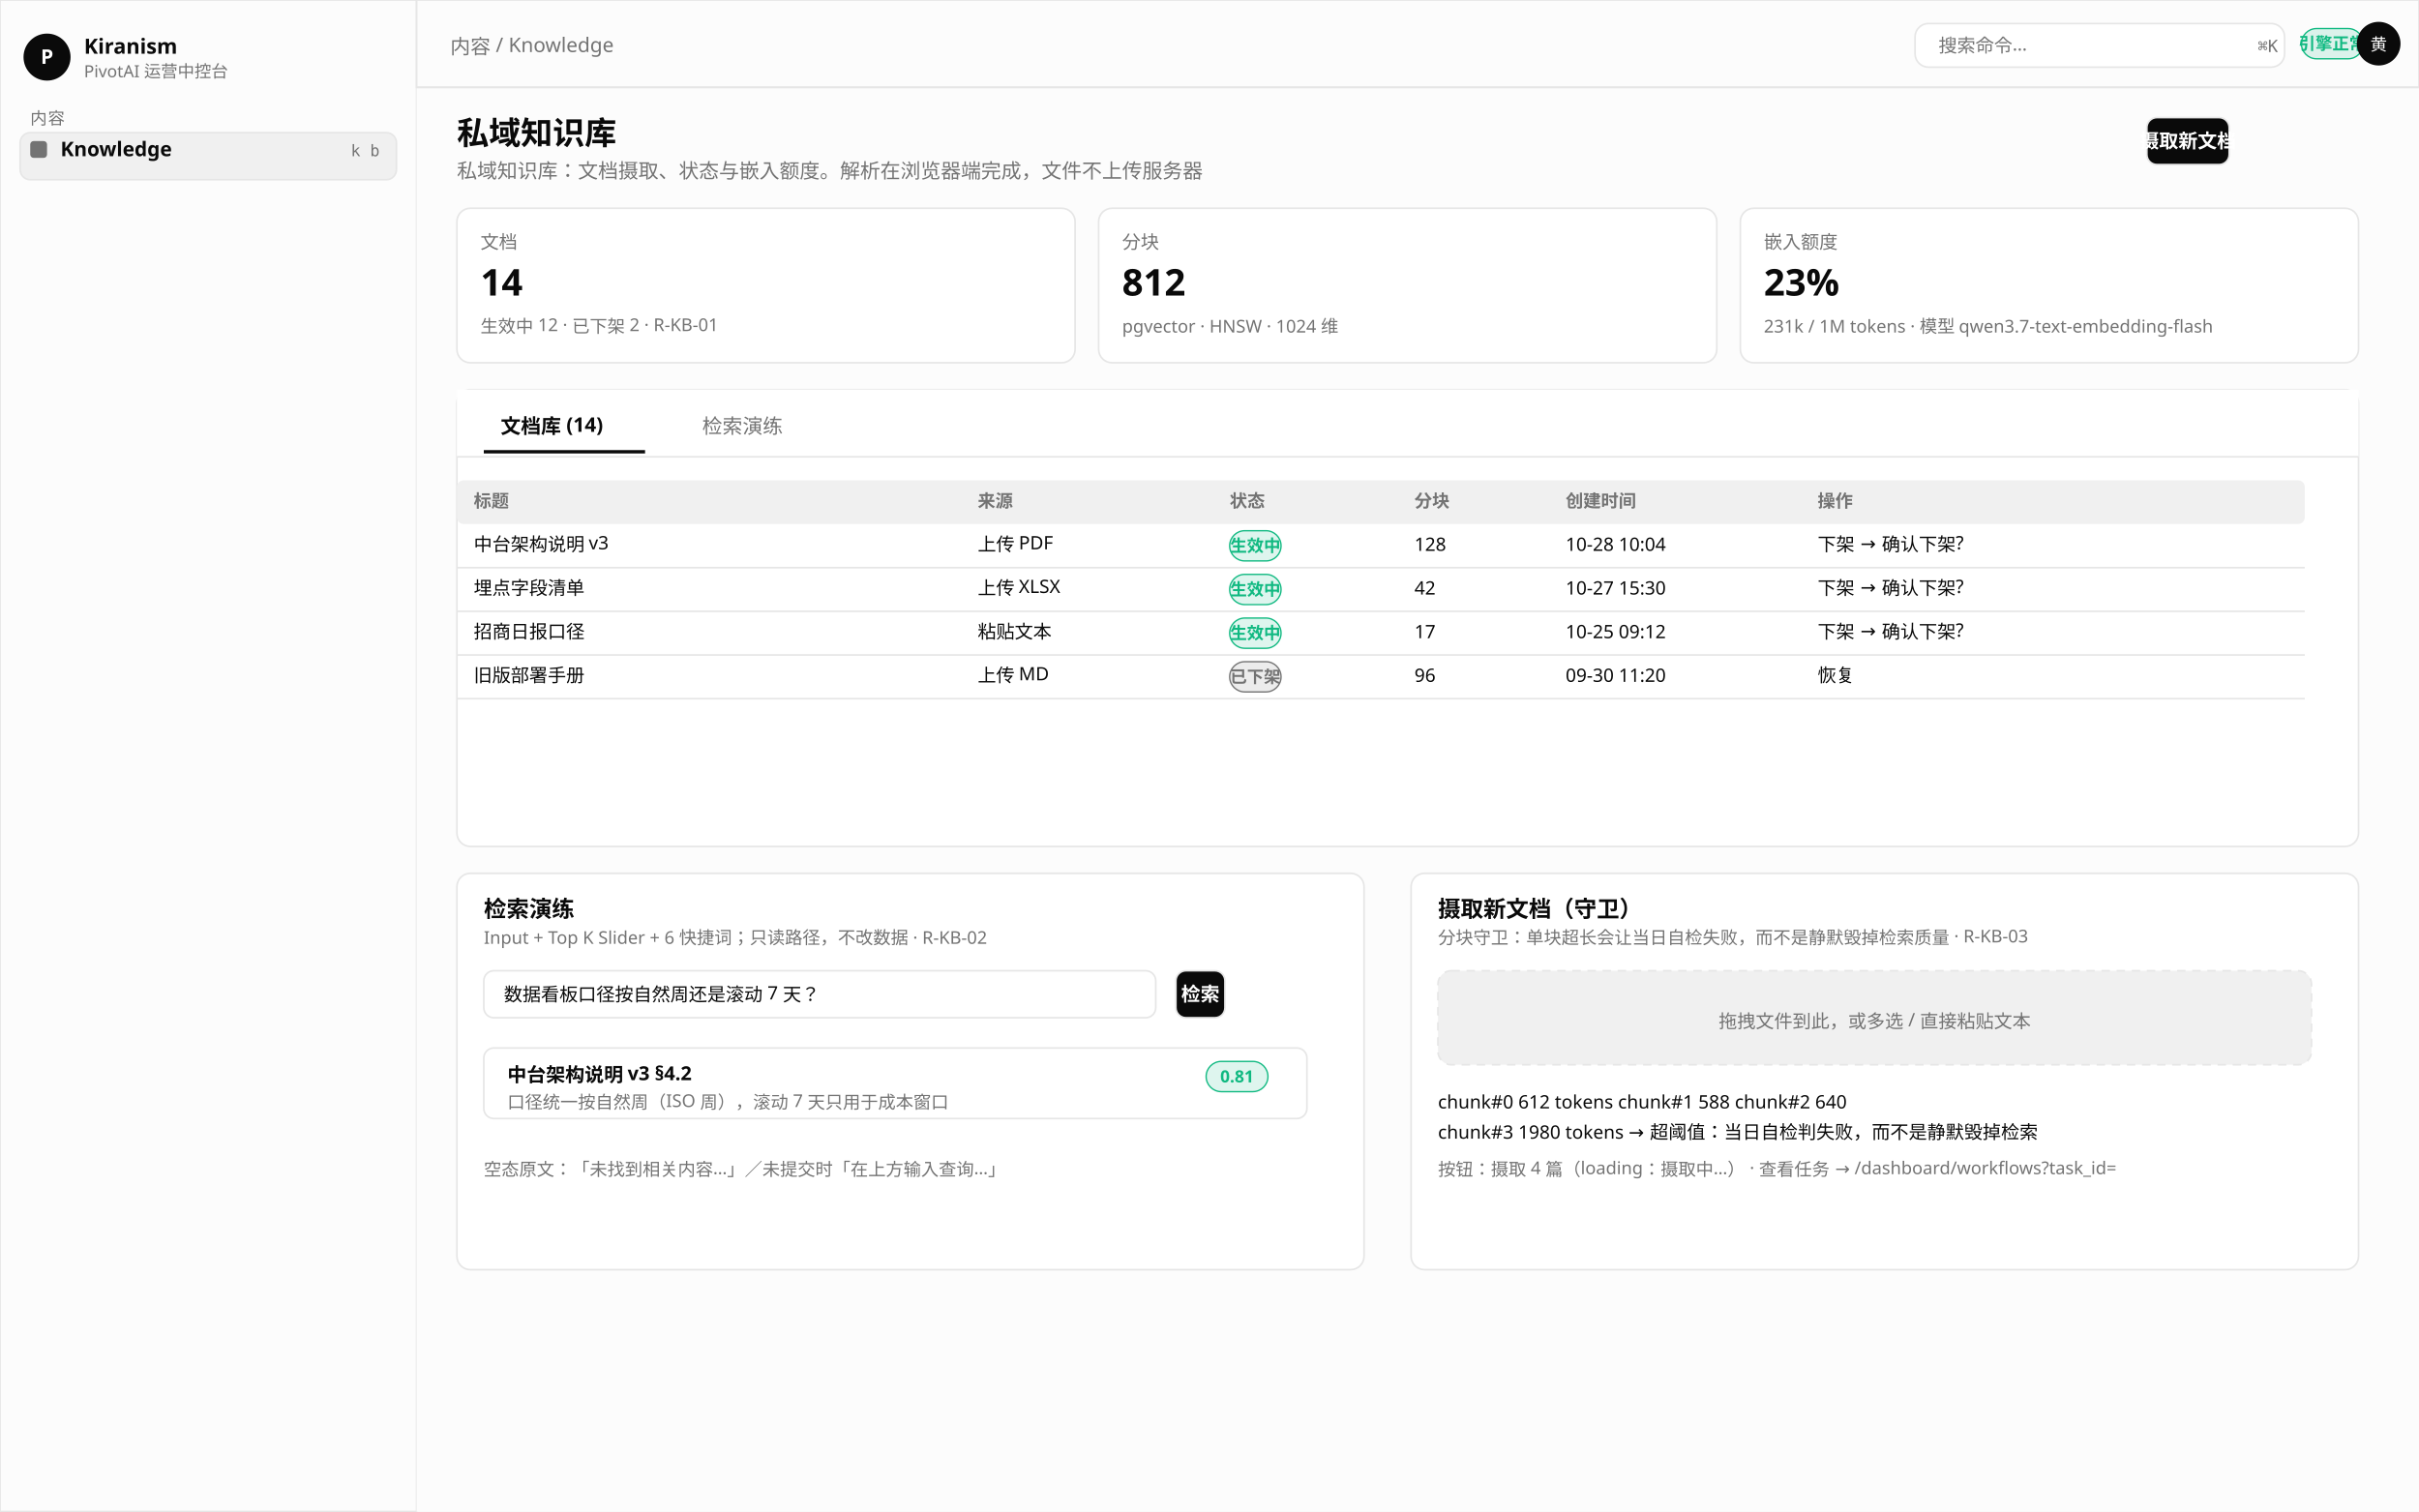
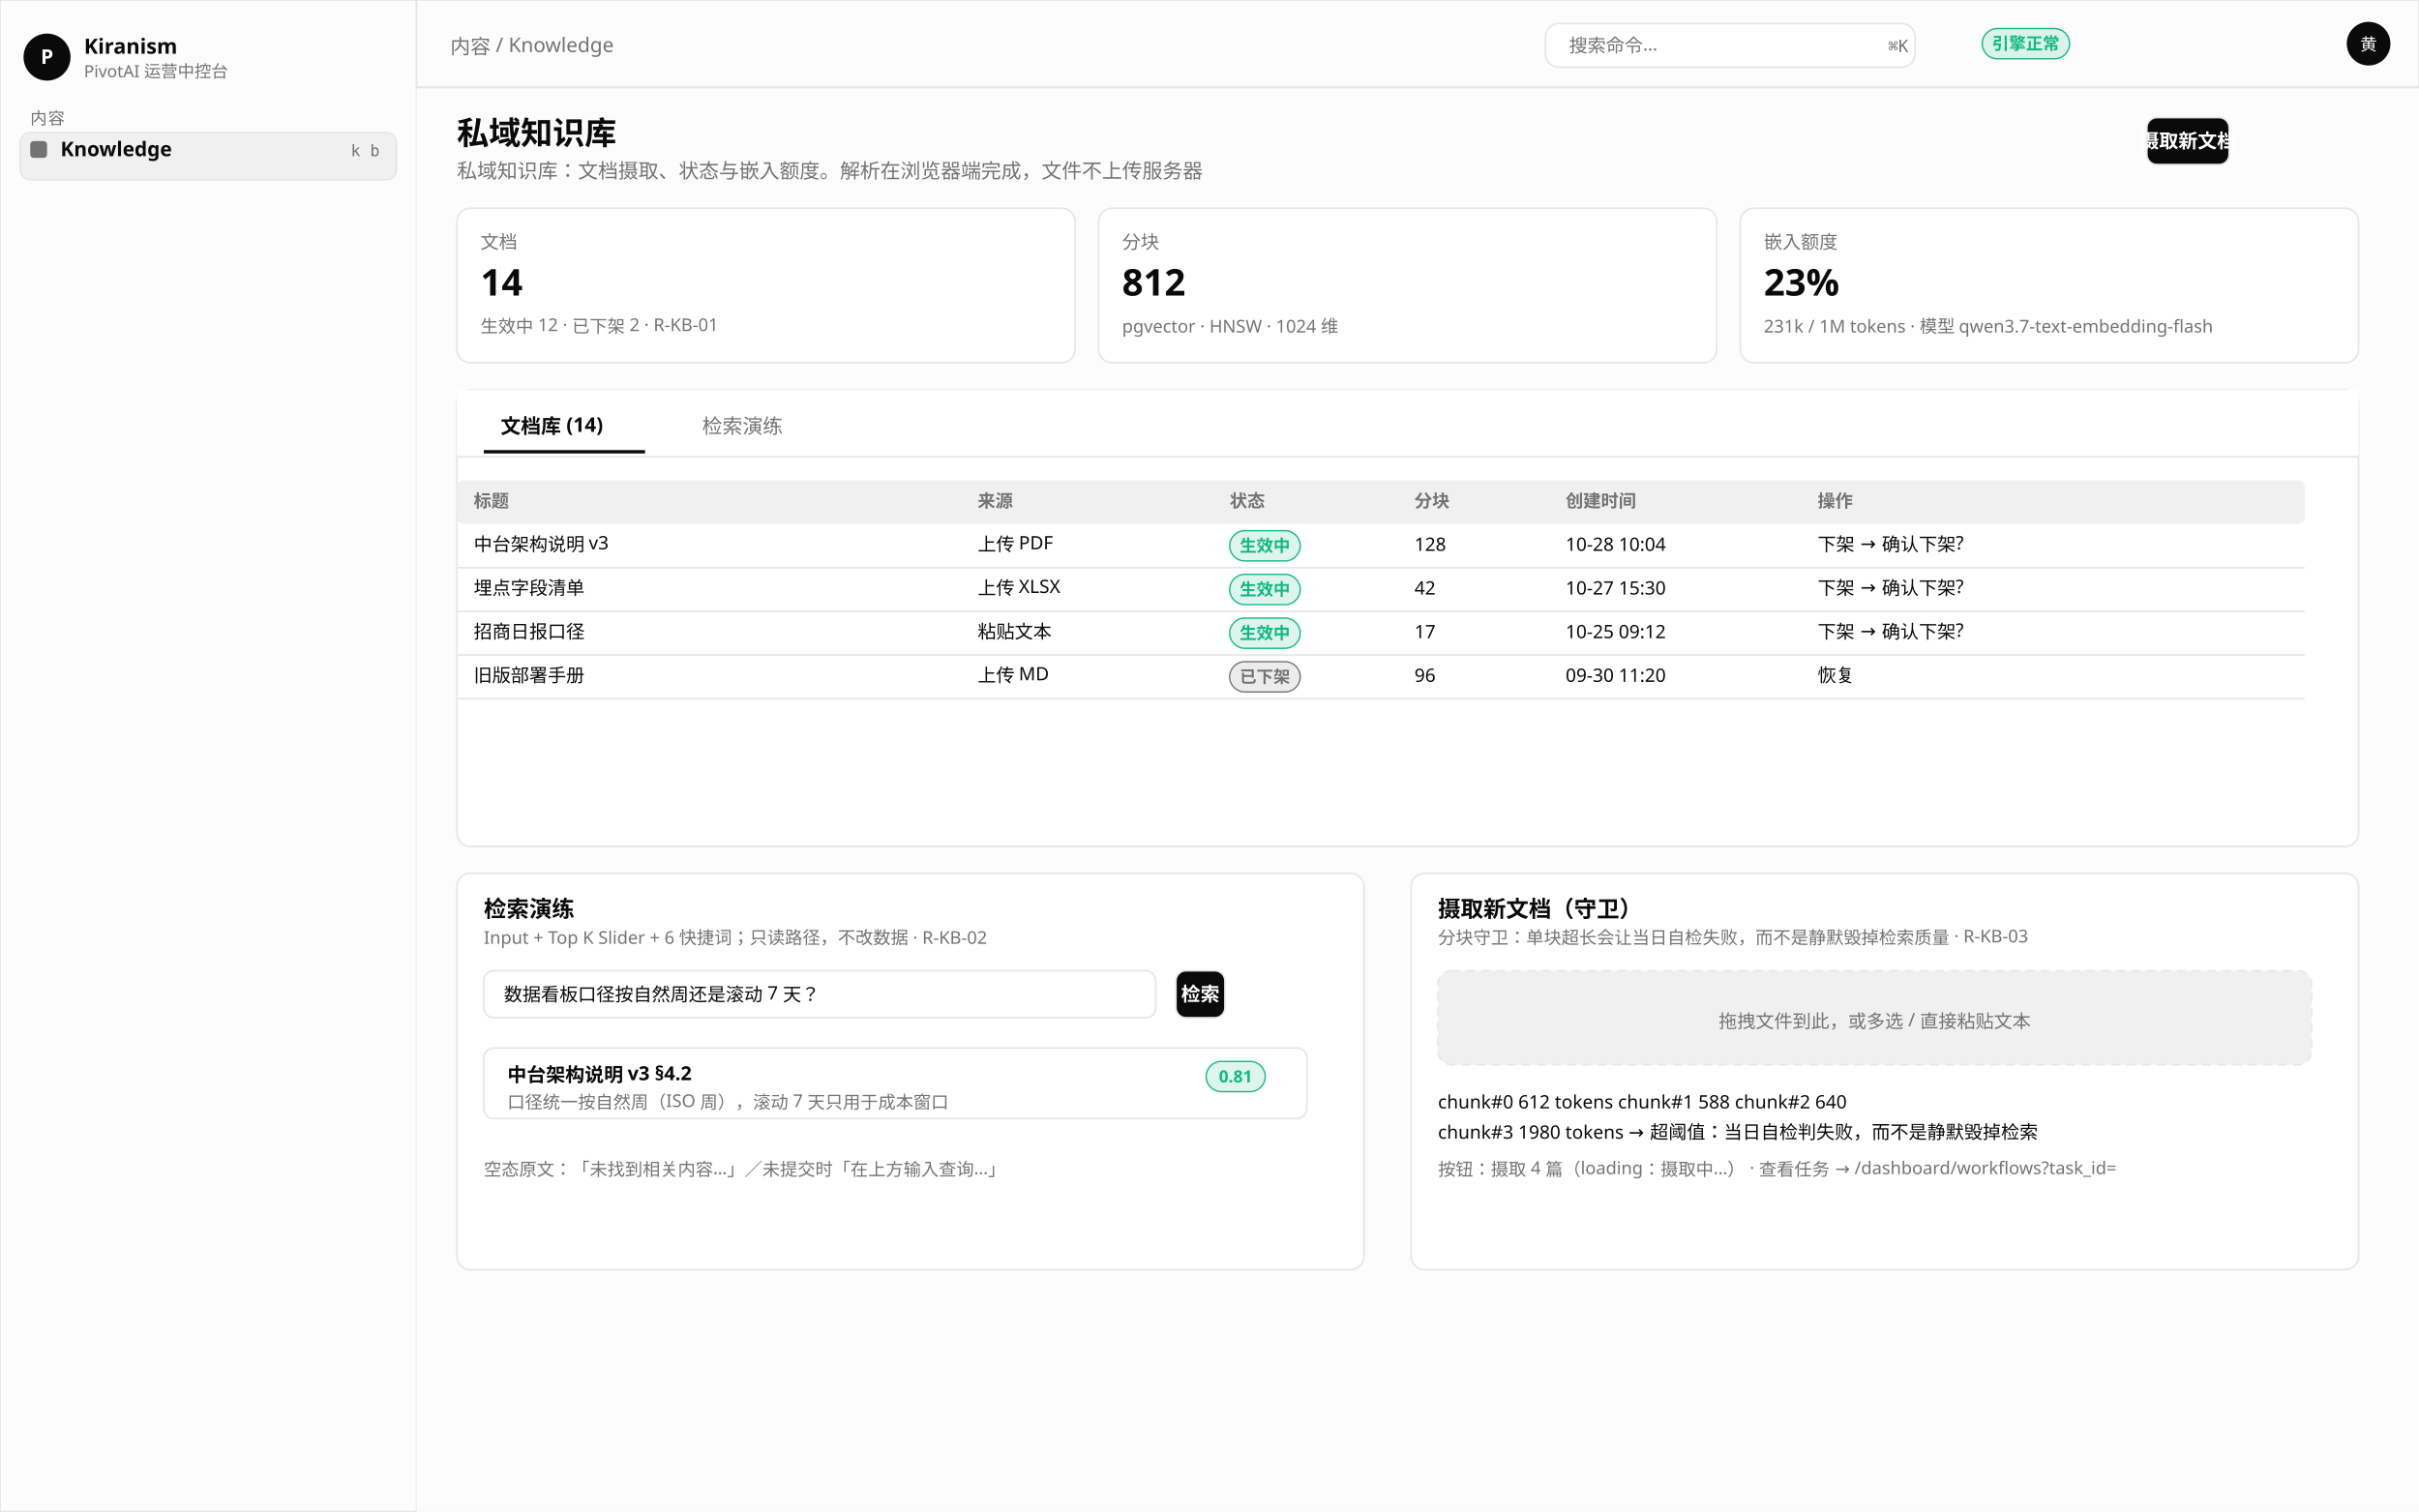
<svg xmlns="http://www.w3.org/2000/svg" width="1440" height="900" viewBox="0 0 1440 900">
  <g id="Frame/控制台 Knowledge（文档库 / 检索演练 / 摄取守卫）" transform="translate(0,0)">
    <rect x="0" y="0" width="1440" height="900" rx="0" fill="#FCFCFC" />
    <g id="Sidebar/导航 5 组 14 项（13 业务页 + Profile）" transform="translate(0,0)">
      <rect x="0" y="0" width="248" height="900" rx="0" fill="#FCFCFC" stroke="#E6E6E6" stroke-width="1" />
      <circle cx="28" cy="34" r="14" fill="#0A0A0A" />
      <text x="28" y="38" font-family="Geist, 'Segoe UI', 'Microsoft YaHei', sans-serif" font-size="12" font-weight="700" fill="#FFF" text-anchor="middle">P</text>
      <text x="50" y="32" font-family="Geist, 'Segoe UI', 'Microsoft YaHei', sans-serif" font-size="12.5" font-weight="600" fill="#0A0A0A" text-anchor="start">Kiranism</text>
      <text x="50" y="46" font-family="Geist, 'Segoe UI', 'Microsoft YaHei', sans-serif" font-size="10" font-weight="400" fill="#737373" text-anchor="start">PivotAI 运营中控台</text>
      <text x="18" y="74" font-family="Geist, 'Segoe UI', 'Microsoft YaHei', sans-serif" font-size="10" font-weight="400" fill="#737373" text-anchor="start" letter-spacing="0.5">内容</text>
      <rect x="12" y="79" width="224" height="28" rx="6" fill="#F0F0F0" stroke="#E6E6E6" stroke-width="1" />
      <rect x="18" y="84" width="10" height="10" rx="2" fill="#737373" />
      <text x="36" y="93" font-family="Geist, 'Segoe UI', 'Microsoft YaHei', sans-serif" font-size="12" font-weight="600" fill="#0A0A0A" text-anchor="start">Knowledge</text>
      <text x="226" y="93" font-family="'Geist Mono', 'Cascadia Mono', Consolas, monospace" font-size="9.5" font-weight="400" fill="#737373" text-anchor="end">k b</text>
    </g>
    <g id="Main" transform="translate(248,0)">
      <rect x="0" y="0" width="1192" height="900" rx="0" fill="#FCFCFC" />
      <g id="Topbar/内容 / Knowledge" transform="translate(0,0)">
        <rect x="0" y="0" width="1192" height="52" rx="0" fill="#FCFCFC" stroke="#E6E6E6" stroke-width="1" />
        <line x1="0" y1="52" x2="1192" y2="52" stroke="#E6E6E6" stroke-width="1" />
        <text x="20" y="32" font-family="Geist, 'Segoe UI', 'Microsoft YaHei', sans-serif" font-size="12" font-weight="400" fill="#737373" text-anchor="start">内容 / Knowledge</text>
-         <rect x="892" y="14" width="220" height="26" rx="8" fill="#FFFFFF" stroke="#E6E6E6" stroke-width="1" />
-         <text x="906" y="31" font-family="Geist, 'Segoe UI', 'Microsoft YaHei', sans-serif" font-size="11" font-weight="400" fill="#737373" text-anchor="start">搜索命令…</text>
-         <text x="1096" y="31" font-family="'Geist Mono', 'Cascadia Mono', Consolas, monospace" font-size="10" font-weight="400" fill="#737373" text-anchor="start">⌘K</text>
-         <g id="Badge/引擎正常" transform="translate(1122,17)">
-           <rect x="0" y="0" width="36.8" height="18" rx="9" fill="#10B981" opacity="0.14" />
-           <rect x="0" y="0" width="36.8" height="18" rx="9" fill="none" stroke="#10B981" stroke-width="0.8" />
-           <text x="18.4" y="12.5" font-family="Geist, 'Segoe UI', 'Microsoft YaHei', sans-serif" font-size="10" font-weight="600" fill="#10B981" text-anchor="middle">引擎正常</text>
+         <rect x="672" y="14" width="220" height="26" rx="8" fill="#FFFFFF" stroke="#E6E6E6" stroke-width="1" />
+         <text x="686" y="31" font-family="Geist, 'Segoe UI', 'Microsoft YaHei', sans-serif" font-size="11" font-weight="400" fill="#737373" text-anchor="start">搜索命令…</text>
+         <text x="876" y="31" font-family="'Geist Mono', 'Cascadia Mono', Consolas, monospace" font-size="10" font-weight="400" fill="#737373" text-anchor="start">⌘K</text>
+         <g id="Badge/引擎正常" transform="translate(932,17)">
+           <rect x="0" y="0" width="52" height="18" rx="9" fill="#10B981" opacity="0.14" />
+           <rect x="0" y="0" width="52" height="18" rx="9" fill="none" stroke="#10B981" stroke-width="0.8" />
+           <text x="26" y="12.5" font-family="Geist, 'Segoe UI', 'Microsoft YaHei', sans-serif" font-size="10" font-weight="600" fill="#10B981" text-anchor="middle">引擎正常</text>
        </g>
-         <circle cx="1168" cy="26" r="13" fill="#0A0A0A" />
-         <text x="1168" y="30" font-family="Geist, 'Segoe UI', 'Microsoft YaHei', sans-serif" font-size="10" font-weight="400" fill="#fff" text-anchor="middle">黄</text>
+         <circle cx="1162" cy="26" r="13" fill="#0A0A0A" />
+         <text x="1162" y="30" font-family="Geist, 'Segoe UI', 'Microsoft YaHei', sans-serif" font-size="10" font-weight="400" fill="#fff" text-anchor="middle">黄</text>
      </g>
      <text x="24" y="86" font-family="Geist, 'Segoe UI', 'Microsoft YaHei', sans-serif" font-size="19" font-weight="640" fill="#0A0A0A" text-anchor="start">私域知识库</text>
      <text x="24" y="106" font-family="Geist, 'Segoe UI', 'Microsoft YaHei', sans-serif" font-size="12" font-weight="400" fill="#737373" text-anchor="start">私域知识库：文档摄取、状态与嵌入额度。解析在浏览器端完成，文件不上传服务器</text>
      <g id="Button/摄取新文档" transform="translate(1030,70)">
        <rect x="0" y="0" width="49" height="28" rx="6" fill="#0A0A0A" stroke="#E6E6E6" stroke-width="1" />
        <text x="24.5" y="18" font-family="Geist, 'Segoe UI', 'Microsoft YaHei', sans-serif" font-size="11.5" font-weight="600" fill="#FFFFFF" text-anchor="middle">摄取新文档</text>
      </g>
      <g id="KPI/文档" transform="translate(24,124)">
        <rect x="0" y="0" width="368" height="92" rx="8" fill="#FFFFFF" stroke="#E6E6E6" stroke-width="1" />
        <text x="14" y="24" font-family="Geist, 'Segoe UI', 'Microsoft YaHei', sans-serif" font-size="11" font-weight="400" fill="#737373" text-anchor="start">文档</text>
        <text x="14" y="52" font-family="Geist, 'Segoe UI', 'Microsoft YaHei', sans-serif" font-size="22" font-weight="650" fill="#0A0A0A" text-anchor="start">14</text>
        <text x="14" y="74" font-family="Geist, 'Segoe UI', 'Microsoft YaHei', sans-serif" font-size="10.5" font-weight="400" fill="#737373" text-anchor="start">生效中 12 · 已下架 2 · R-KB-01</text>
      </g>
      <g id="KPI/分块" transform="translate(406,124)">
        <rect x="0" y="0" width="368" height="92" rx="8" fill="#FFFFFF" stroke="#E6E6E6" stroke-width="1" />
        <text x="14" y="24" font-family="Geist, 'Segoe UI', 'Microsoft YaHei', sans-serif" font-size="11" font-weight="400" fill="#737373" text-anchor="start">分块</text>
        <text x="14" y="52" font-family="Geist, 'Segoe UI', 'Microsoft YaHei', sans-serif" font-size="22" font-weight="650" fill="#0A0A0A" text-anchor="start">812</text>
        <text x="14" y="74" font-family="Geist, 'Segoe UI', 'Microsoft YaHei', sans-serif" font-size="10.5" font-weight="400" fill="#737373" text-anchor="start">pgvector · HNSW · 1024 维</text>
      </g>
      <g id="KPI/嵌入额度" transform="translate(788,124)">
        <rect x="0" y="0" width="368" height="92" rx="8" fill="#FFFFFF" stroke="#E6E6E6" stroke-width="1" />
        <text x="14" y="24" font-family="Geist, 'Segoe UI', 'Microsoft YaHei', sans-serif" font-size="11" font-weight="400" fill="#737373" text-anchor="start">嵌入额度</text>
        <text x="14" y="52" font-family="Geist, 'Segoe UI', 'Microsoft YaHei', sans-serif" font-size="22" font-weight="650" fill="#0A0A0A" text-anchor="start">23%</text>
        <text x="14" y="74" font-family="Geist, 'Segoe UI', 'Microsoft YaHei', sans-serif" font-size="10.5" font-weight="400" fill="#737373" text-anchor="start">231k / 1M tokens · 模型 qwen3.7-text-embedding-flash</text>
      </g>
      <g id="Card/" transform="translate(24,232)">
        <rect x="0" y="0" width="1132" height="272" rx="8" fill="#FFFFFF" stroke="#E6E6E6" stroke-width="1" />
        <text x="16" y="26" font-family="Geist, 'Segoe UI', 'Microsoft YaHei', sans-serif" font-size="13.5" font-weight="600" fill="#0A0A0A" text-anchor="start" />
      </g>
      <g id="Tabs" transform="translate(0,0)">
        <rect x="24" y="232" width="1132" height="40" rx="0" fill="#FFFFFF" />
        <line x1="24" y1="272" x2="1156" y2="272" stroke="#E6E6E6" stroke-width="1" />
        <text x="50" y="258" font-family="Geist, 'Segoe UI', 'Microsoft YaHei', sans-serif" font-size="12" font-weight="600" fill="#0A0A0A" text-anchor="start">文档库 (14)</text>
        <rect x="40" y="268" width="96" height="2" rx="0" fill="#0A0A0A" />
        <text x="170" y="258" font-family="Geist, 'Segoe UI', 'Microsoft YaHei', sans-serif" font-size="12" font-weight="400" fill="#737373" text-anchor="start">检索演练</text>
      </g>
      <rect x="24" y="286" width="1100" height="26" rx="4" fill="#F0F0F0" />
      <text x="34" y="302" font-family="Geist, 'Segoe UI', 'Microsoft YaHei', sans-serif" font-size="10.5" font-weight="600" fill="#737373" text-anchor="start">标题</text>
      <text x="334" y="302" font-family="Geist, 'Segoe UI', 'Microsoft YaHei', sans-serif" font-size="10.5" font-weight="600" fill="#737373" text-anchor="start">来源</text>
      <text x="484" y="302" font-family="Geist, 'Segoe UI', 'Microsoft YaHei', sans-serif" font-size="10.5" font-weight="600" fill="#737373" text-anchor="start">状态</text>
      <text x="594" y="302" font-family="Geist, 'Segoe UI', 'Microsoft YaHei', sans-serif" font-size="10.5" font-weight="600" fill="#737373" text-anchor="start">分块</text>
      <text x="684" y="302" font-family="Geist, 'Segoe UI', 'Microsoft YaHei', sans-serif" font-size="10.5" font-weight="600" fill="#737373" text-anchor="start">创建时间</text>
      <text x="834" y="302" font-family="Geist, 'Segoe UI', 'Microsoft YaHei', sans-serif" font-size="10.5" font-weight="600" fill="#737373" text-anchor="start">操作</text>
      <line x1="24" y1="338" x2="1124" y2="338" stroke="#E6E6E6" stroke-width="1" />
      <text x="34" y="328" font-family="Geist, 'Segoe UI', 'Microsoft YaHei', sans-serif" font-size="11" font-weight="400" fill="#0A0A0A" text-anchor="start">中台架构说明 v3</text>
      <text x="334" y="328" font-family="Geist, 'Segoe UI', 'Microsoft YaHei', sans-serif" font-size="11" font-weight="400" fill="#0A0A0A" text-anchor="start">上传 PDF</text>
      <g id="Badge/生效中" transform="translate(484,316)">
-         <rect x="0" y="0" width="30.6" height="18" rx="9" fill="#10B981" opacity="0.14" />
-         <rect x="0" y="0" width="30.6" height="18" rx="9" fill="none" stroke="#10B981" stroke-width="0.8" />
-         <text x="15.3" y="12.5" font-family="Geist, 'Segoe UI', 'Microsoft YaHei', sans-serif" font-size="10" font-weight="600" fill="#10B981" text-anchor="middle">生效中</text>
+         <rect x="0" y="0" width="42" height="18" rx="9" fill="#10B981" opacity="0.14" />
+         <rect x="0" y="0" width="42" height="18" rx="9" fill="none" stroke="#10B981" stroke-width="0.8" />
+         <text x="21" y="12.5" font-family="Geist, 'Segoe UI', 'Microsoft YaHei', sans-serif" font-size="10" font-weight="600" fill="#10B981" text-anchor="middle">生效中</text>
      </g>
      <text x="594" y="328" font-family="Geist, 'Segoe UI', 'Microsoft YaHei', sans-serif" font-size="11" font-weight="400" fill="#0A0A0A" text-anchor="start">128</text>
      <text x="684" y="328" font-family="Geist, 'Segoe UI', 'Microsoft YaHei', sans-serif" font-size="11" font-weight="400" fill="#0A0A0A" text-anchor="start">10-28 10:04</text>
      <text x="834" y="328" font-family="Geist, 'Segoe UI', 'Microsoft YaHei', sans-serif" font-size="11" font-weight="400" fill="#0A0A0A" text-anchor="start">下架 → 确认下架?</text>
      <line x1="24" y1="364" x2="1124" y2="364" stroke="#E6E6E6" stroke-width="1" />
      <text x="34" y="354" font-family="Geist, 'Segoe UI', 'Microsoft YaHei', sans-serif" font-size="11" font-weight="400" fill="#0A0A0A" text-anchor="start">埋点字段清单</text>
      <text x="334" y="354" font-family="Geist, 'Segoe UI', 'Microsoft YaHei', sans-serif" font-size="11" font-weight="400" fill="#0A0A0A" text-anchor="start">上传 XLSX</text>
      <g id="Badge/生效中" transform="translate(484,342)">
-         <rect x="0" y="0" width="30.6" height="18" rx="9" fill="#10B981" opacity="0.14" />
-         <rect x="0" y="0" width="30.6" height="18" rx="9" fill="none" stroke="#10B981" stroke-width="0.8" />
-         <text x="15.3" y="12.5" font-family="Geist, 'Segoe UI', 'Microsoft YaHei', sans-serif" font-size="10" font-weight="600" fill="#10B981" text-anchor="middle">生效中</text>
+         <rect x="0" y="0" width="42" height="18" rx="9" fill="#10B981" opacity="0.14" />
+         <rect x="0" y="0" width="42" height="18" rx="9" fill="none" stroke="#10B981" stroke-width="0.8" />
+         <text x="21" y="12.5" font-family="Geist, 'Segoe UI', 'Microsoft YaHei', sans-serif" font-size="10" font-weight="600" fill="#10B981" text-anchor="middle">生效中</text>
      </g>
      <text x="594" y="354" font-family="Geist, 'Segoe UI', 'Microsoft YaHei', sans-serif" font-size="11" font-weight="400" fill="#0A0A0A" text-anchor="start">42</text>
      <text x="684" y="354" font-family="Geist, 'Segoe UI', 'Microsoft YaHei', sans-serif" font-size="11" font-weight="400" fill="#0A0A0A" text-anchor="start">10-27 15:30</text>
      <text x="834" y="354" font-family="Geist, 'Segoe UI', 'Microsoft YaHei', sans-serif" font-size="11" font-weight="400" fill="#0A0A0A" text-anchor="start">下架 → 确认下架?</text>
      <line x1="24" y1="390" x2="1124" y2="390" stroke="#E6E6E6" stroke-width="1" />
      <text x="34" y="380" font-family="Geist, 'Segoe UI', 'Microsoft YaHei', sans-serif" font-size="11" font-weight="400" fill="#0A0A0A" text-anchor="start">招商日报口径</text>
      <text x="334" y="380" font-family="Geist, 'Segoe UI', 'Microsoft YaHei', sans-serif" font-size="11" font-weight="400" fill="#0A0A0A" text-anchor="start">粘贴文本</text>
      <g id="Badge/生效中" transform="translate(484,368)">
-         <rect x="0" y="0" width="30.6" height="18" rx="9" fill="#10B981" opacity="0.14" />
-         <rect x="0" y="0" width="30.6" height="18" rx="9" fill="none" stroke="#10B981" stroke-width="0.8" />
-         <text x="15.3" y="12.5" font-family="Geist, 'Segoe UI', 'Microsoft YaHei', sans-serif" font-size="10" font-weight="600" fill="#10B981" text-anchor="middle">生效中</text>
+         <rect x="0" y="0" width="42" height="18" rx="9" fill="#10B981" opacity="0.14" />
+         <rect x="0" y="0" width="42" height="18" rx="9" fill="none" stroke="#10B981" stroke-width="0.8" />
+         <text x="21" y="12.5" font-family="Geist, 'Segoe UI', 'Microsoft YaHei', sans-serif" font-size="10" font-weight="600" fill="#10B981" text-anchor="middle">生效中</text>
      </g>
      <text x="594" y="380" font-family="Geist, 'Segoe UI', 'Microsoft YaHei', sans-serif" font-size="11" font-weight="400" fill="#0A0A0A" text-anchor="start">17</text>
      <text x="684" y="380" font-family="Geist, 'Segoe UI', 'Microsoft YaHei', sans-serif" font-size="11" font-weight="400" fill="#0A0A0A" text-anchor="start">10-25 09:12</text>
      <text x="834" y="380" font-family="Geist, 'Segoe UI', 'Microsoft YaHei', sans-serif" font-size="11" font-weight="400" fill="#0A0A0A" text-anchor="start">下架 → 确认下架?</text>
      <line x1="24" y1="416" x2="1124" y2="416" stroke="#E6E6E6" stroke-width="1" />
      <text x="34" y="406" font-family="Geist, 'Segoe UI', 'Microsoft YaHei', sans-serif" font-size="11" font-weight="400" fill="#0A0A0A" text-anchor="start">旧版部署手册</text>
      <text x="334" y="406" font-family="Geist, 'Segoe UI', 'Microsoft YaHei', sans-serif" font-size="11" font-weight="400" fill="#0A0A0A" text-anchor="start">上传 MD</text>
      <g id="Badge/已下架" transform="translate(484,394)">
-         <rect x="0" y="0" width="30.6" height="18" rx="9" fill="#737373" opacity="0.14" />
-         <rect x="0" y="0" width="30.6" height="18" rx="9" fill="none" stroke="#737373" stroke-width="0.8" />
-         <text x="15.3" y="12.5" font-family="Geist, 'Segoe UI', 'Microsoft YaHei', sans-serif" font-size="10" font-weight="600" fill="#737373" text-anchor="middle">已下架</text>
+         <rect x="0" y="0" width="42" height="18" rx="9" fill="#737373" opacity="0.14" />
+         <rect x="0" y="0" width="42" height="18" rx="9" fill="none" stroke="#737373" stroke-width="0.8" />
+         <text x="21" y="12.5" font-family="Geist, 'Segoe UI', 'Microsoft YaHei', sans-serif" font-size="10" font-weight="600" fill="#737373" text-anchor="middle">已下架</text>
      </g>
      <text x="594" y="406" font-family="Geist, 'Segoe UI', 'Microsoft YaHei', sans-serif" font-size="11" font-weight="400" fill="#0A0A0A" text-anchor="start">96</text>
      <text x="684" y="406" font-family="Geist, 'Segoe UI', 'Microsoft YaHei', sans-serif" font-size="11" font-weight="400" fill="#0A0A0A" text-anchor="start">09-30 11:20</text>
      <text x="834" y="406" font-family="Geist, 'Segoe UI', 'Microsoft YaHei', sans-serif" font-size="11" font-weight="400" fill="#0A0A0A" text-anchor="start">恢复</text>
      <g id="Card/检索演练" transform="translate(24,520)">
        <rect x="0" y="0" width="540" height="236" rx="8" fill="#FFFFFF" stroke="#E6E6E6" stroke-width="1" />
        <text x="16" y="26" font-family="Geist, 'Segoe UI', 'Microsoft YaHei', sans-serif" font-size="13.5" font-weight="600" fill="#0A0A0A" text-anchor="start">检索演练</text>
        <text x="16" y="42" font-family="Geist, 'Segoe UI', 'Microsoft YaHei', sans-serif" font-size="10.5" font-weight="400" fill="#737373" text-anchor="start">Input + Top K Slider + 6 快捷词；只读路径，不改数据 · R-KB-02</text>
      </g>
      <rect x="40" y="578" width="400" height="28" rx="6" fill="#FFFFFF" stroke="#E6E6E6" stroke-width="1" />
      <text x="52" y="596" font-family="Geist, 'Segoe UI', 'Microsoft YaHei', sans-serif" font-size="11" font-weight="400" fill="#0A0A0A" text-anchor="start">数据看板口径按自然周还是滚动 7 天？</text>
      <g id="Button/检索" transform="translate(452,578)">
        <rect x="0" y="0" width="29.2" height="28" rx="6" fill="#0A0A0A" stroke="#E6E6E6" stroke-width="1" />
        <text x="14.6" y="18" font-family="Geist, 'Segoe UI', 'Microsoft YaHei', sans-serif" font-size="11.5" font-weight="600" fill="#FFFFFF" text-anchor="middle">检索</text>
      </g>
      <g id="Hit/0.81" transform="translate(0,0)">
        <rect x="40" y="624" width="490" height="42" rx="6" fill="#FFFFFF" stroke="#E6E6E6" stroke-width="1" />
        <text x="54" y="644" font-family="Geist, 'Segoe UI', 'Microsoft YaHei', sans-serif" font-size="11.5" font-weight="600" fill="#0A0A0A" text-anchor="start">中台架构说明 v3 §4.2</text>
        <text x="54" y="660" font-family="Geist, 'Segoe UI', 'Microsoft YaHei', sans-serif" font-size="10.5" font-weight="400" fill="#737373" text-anchor="start">口径统一按自然周（ISO 周），滚动 7 天只用于成本窗口</text>
        <g id="Badge/0.81" transform="translate(470,632)">
-           <rect x="0" y="0" width="36.8" height="18" rx="9" fill="#10B981" opacity="0.14" />
-           <rect x="0" y="0" width="36.8" height="18" rx="9" fill="none" stroke="#10B981" stroke-width="0.8" />
-           <text x="18.4" y="12.5" font-family="Geist, 'Segoe UI', 'Microsoft YaHei', sans-serif" font-size="10" font-weight="600" fill="#10B981" text-anchor="middle">0.81</text>
+           <rect x="0" y="0" width="35.2" height="18" rx="9" fill="#10B981" opacity="0.14" />
+           <rect x="0" y="0" width="35.2" height="18" rx="9" fill="none" stroke="#10B981" stroke-width="0.8" />
+           <text x="17.6" y="12.5" font-family="Geist, 'Segoe UI', 'Microsoft YaHei', sans-serif" font-size="10" font-weight="600" fill="#10B981" text-anchor="middle">0.81</text>
        </g>
      </g>
      <text x="40" y="700" font-family="Geist, 'Segoe UI', 'Microsoft YaHei', sans-serif" font-size="10.5" font-weight="400" fill="#737373" text-anchor="start">空态原文：「未找到相关内容…」／未提交时「在上方输入查询…」</text>
      <g id="Card/摄取新文档（守卫）" transform="translate(592,520)">
        <rect x="0" y="0" width="564" height="236" rx="8" fill="#FFFFFF" stroke="#E6E6E6" stroke-width="1" />
        <text x="16" y="26" font-family="Geist, 'Segoe UI', 'Microsoft YaHei', sans-serif" font-size="13.5" font-weight="600" fill="#0A0A0A" text-anchor="start">摄取新文档（守卫）</text>
        <text x="16" y="42" font-family="Geist, 'Segoe UI', 'Microsoft YaHei', sans-serif" font-size="10.5" font-weight="400" fill="#737373" text-anchor="start">分块守卫：单块超长会让当日自检失败，而不是静默毁掉检索质量 · R-KB-03</text>
      </g>
      <rect x="608" y="578" width="520" height="56" rx="8" fill="#F0F0F0" stroke="#E6E6E6" stroke-width="1" stroke-dasharray="5 4" />
      <text x="868" y="612" font-family="Geist, 'Segoe UI', 'Microsoft YaHei', sans-serif" font-size="11" font-weight="400" fill="#737373" text-anchor="middle">拖拽文件到此，或多选 / 直接粘贴文本</text>
      <text x="608" y="660" font-family="Geist, 'Segoe UI', 'Microsoft YaHei', sans-serif" font-size="11" font-weight="400" fill="#0A0A0A" text-anchor="start">chunk#0 612 tokens   chunk#1 588   chunk#2 640</text>
      <text x="608" y="678" font-family="Geist, 'Segoe UI', 'Microsoft YaHei', sans-serif" font-size="11" font-weight="400" fill="#0A0A0A" text-anchor="start">chunk#3 1980 tokens → 超阈值：当日自检判失败，而不是静默毁掉检索</text>
      <text x="608" y="700" font-family="Geist, 'Segoe UI', 'Microsoft YaHei', sans-serif" font-size="10.5" font-weight="400" fill="#737373" text-anchor="start">按钮：摄取 4 篇（loading：摄取中…） · 查看任务 → /dashboard/workflows?task_id=</text>
    </g>
  </g>
</svg>
